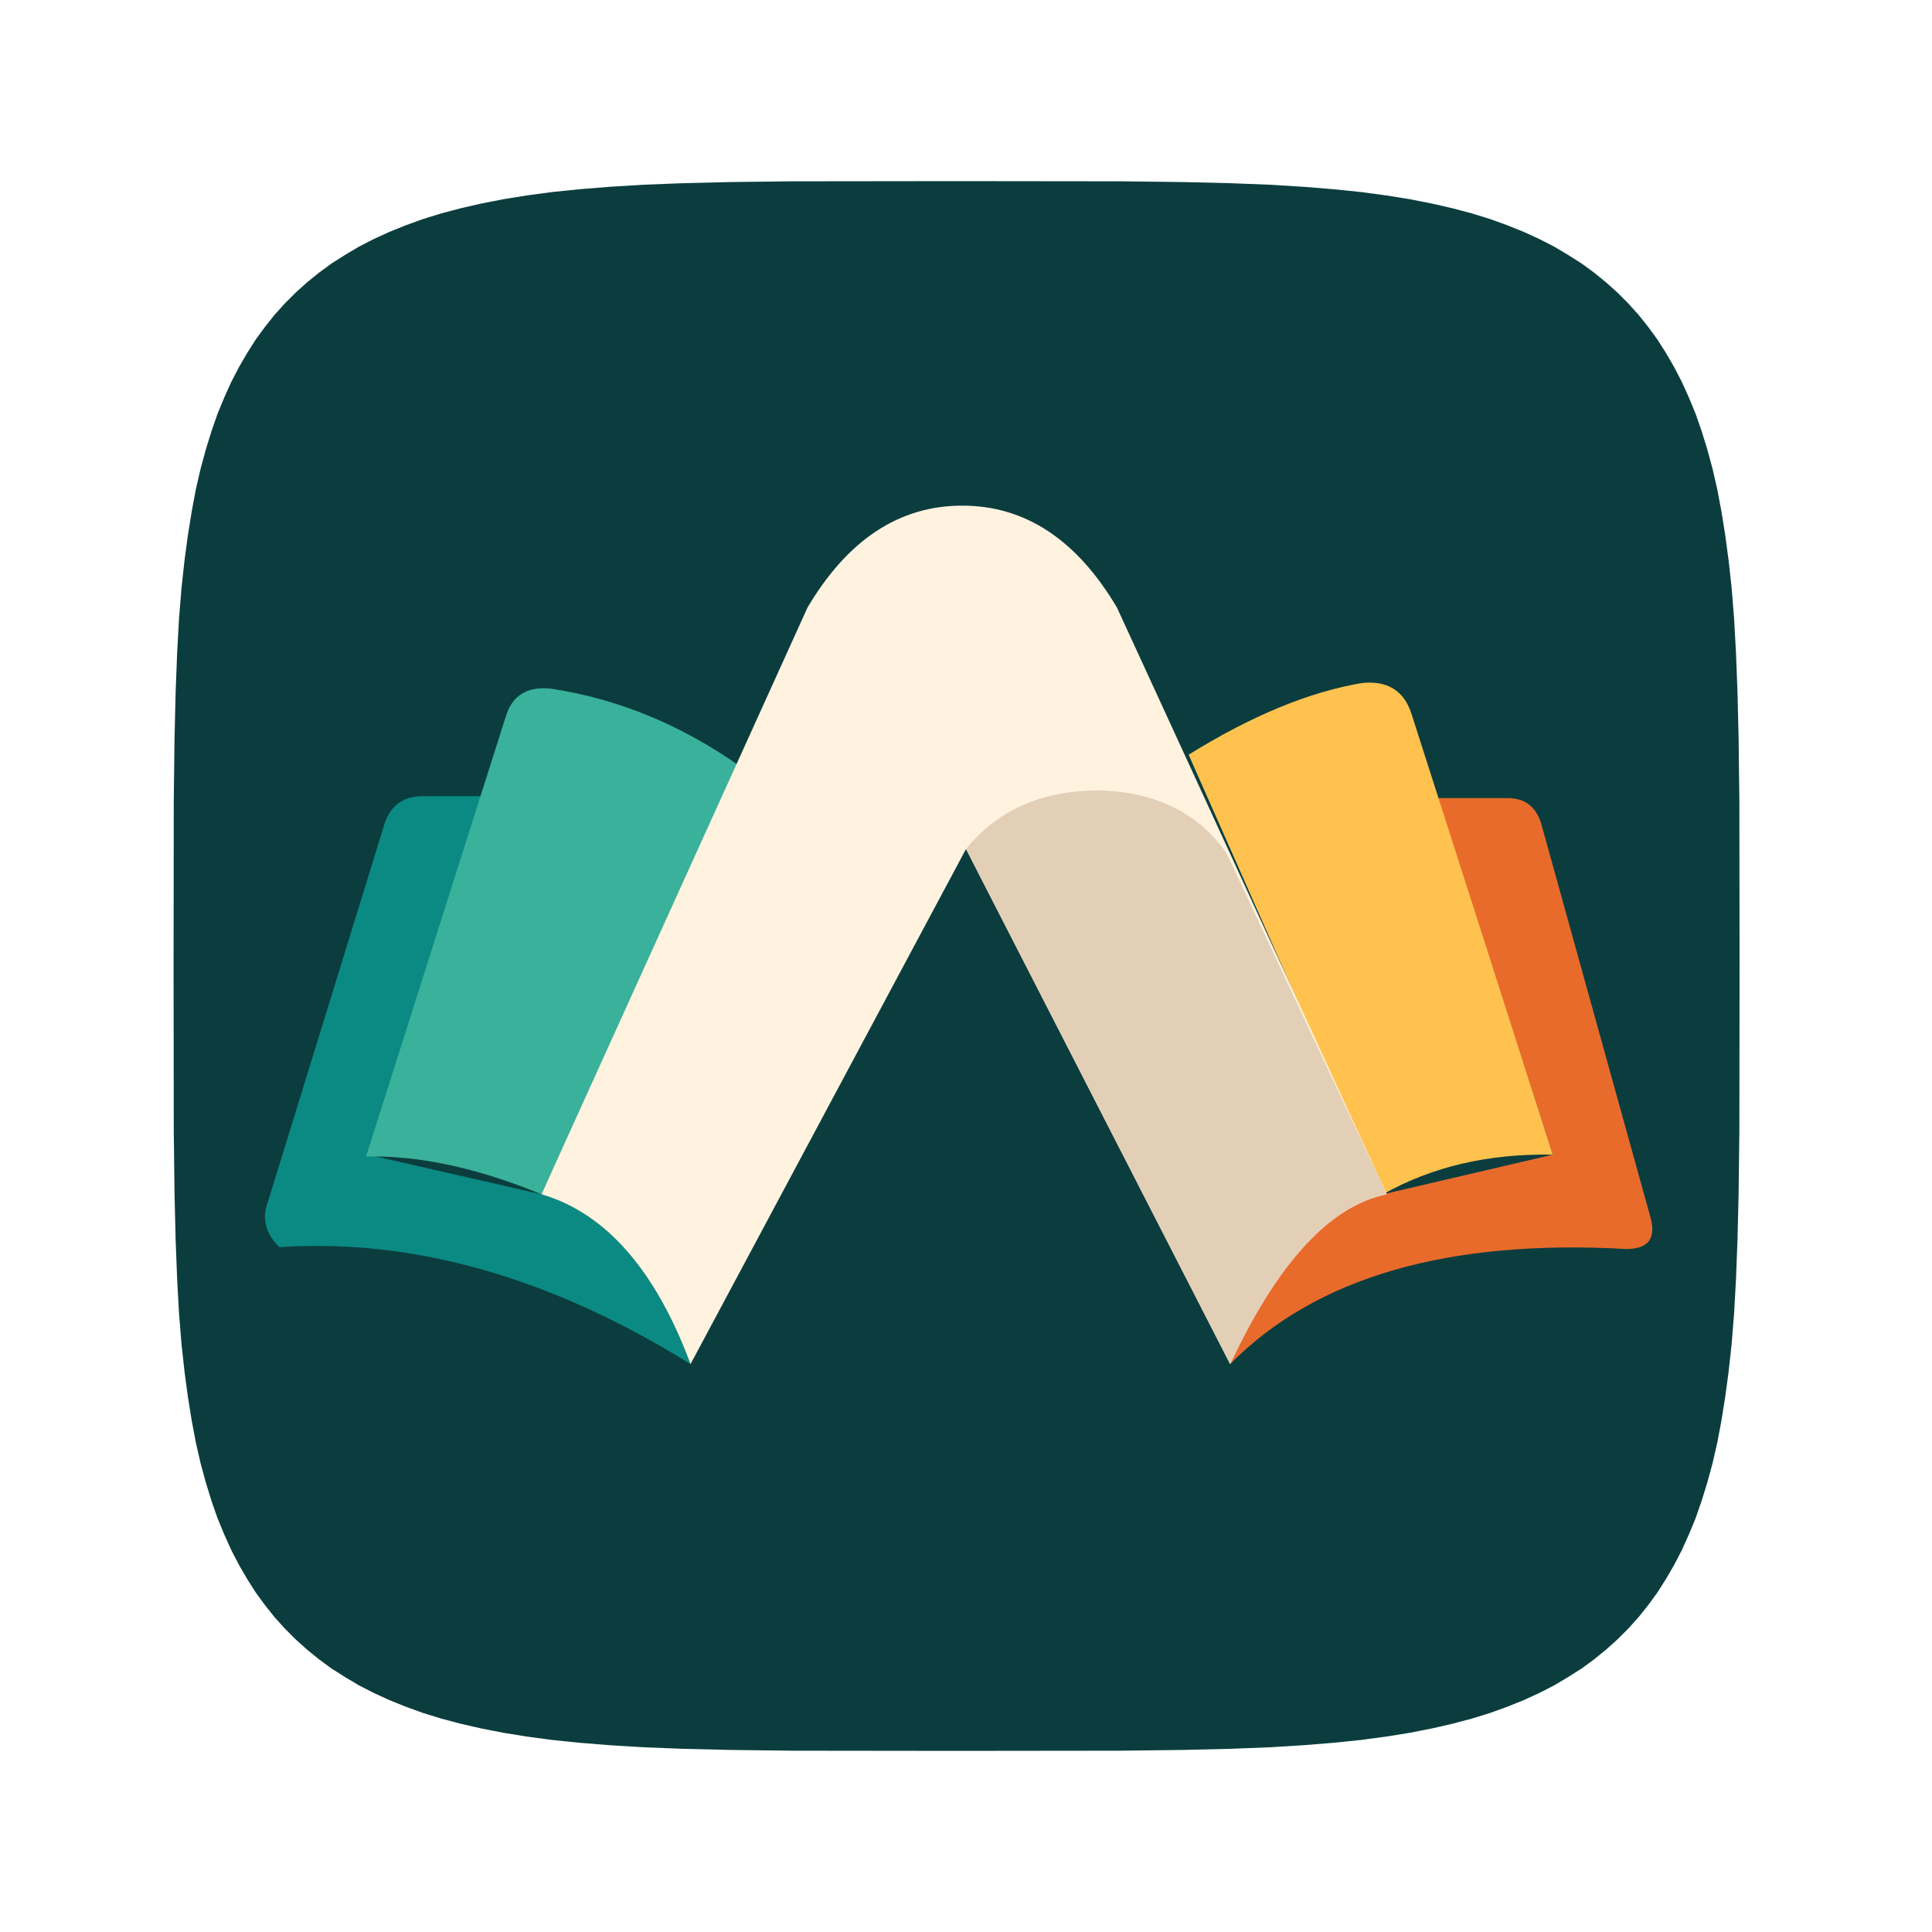
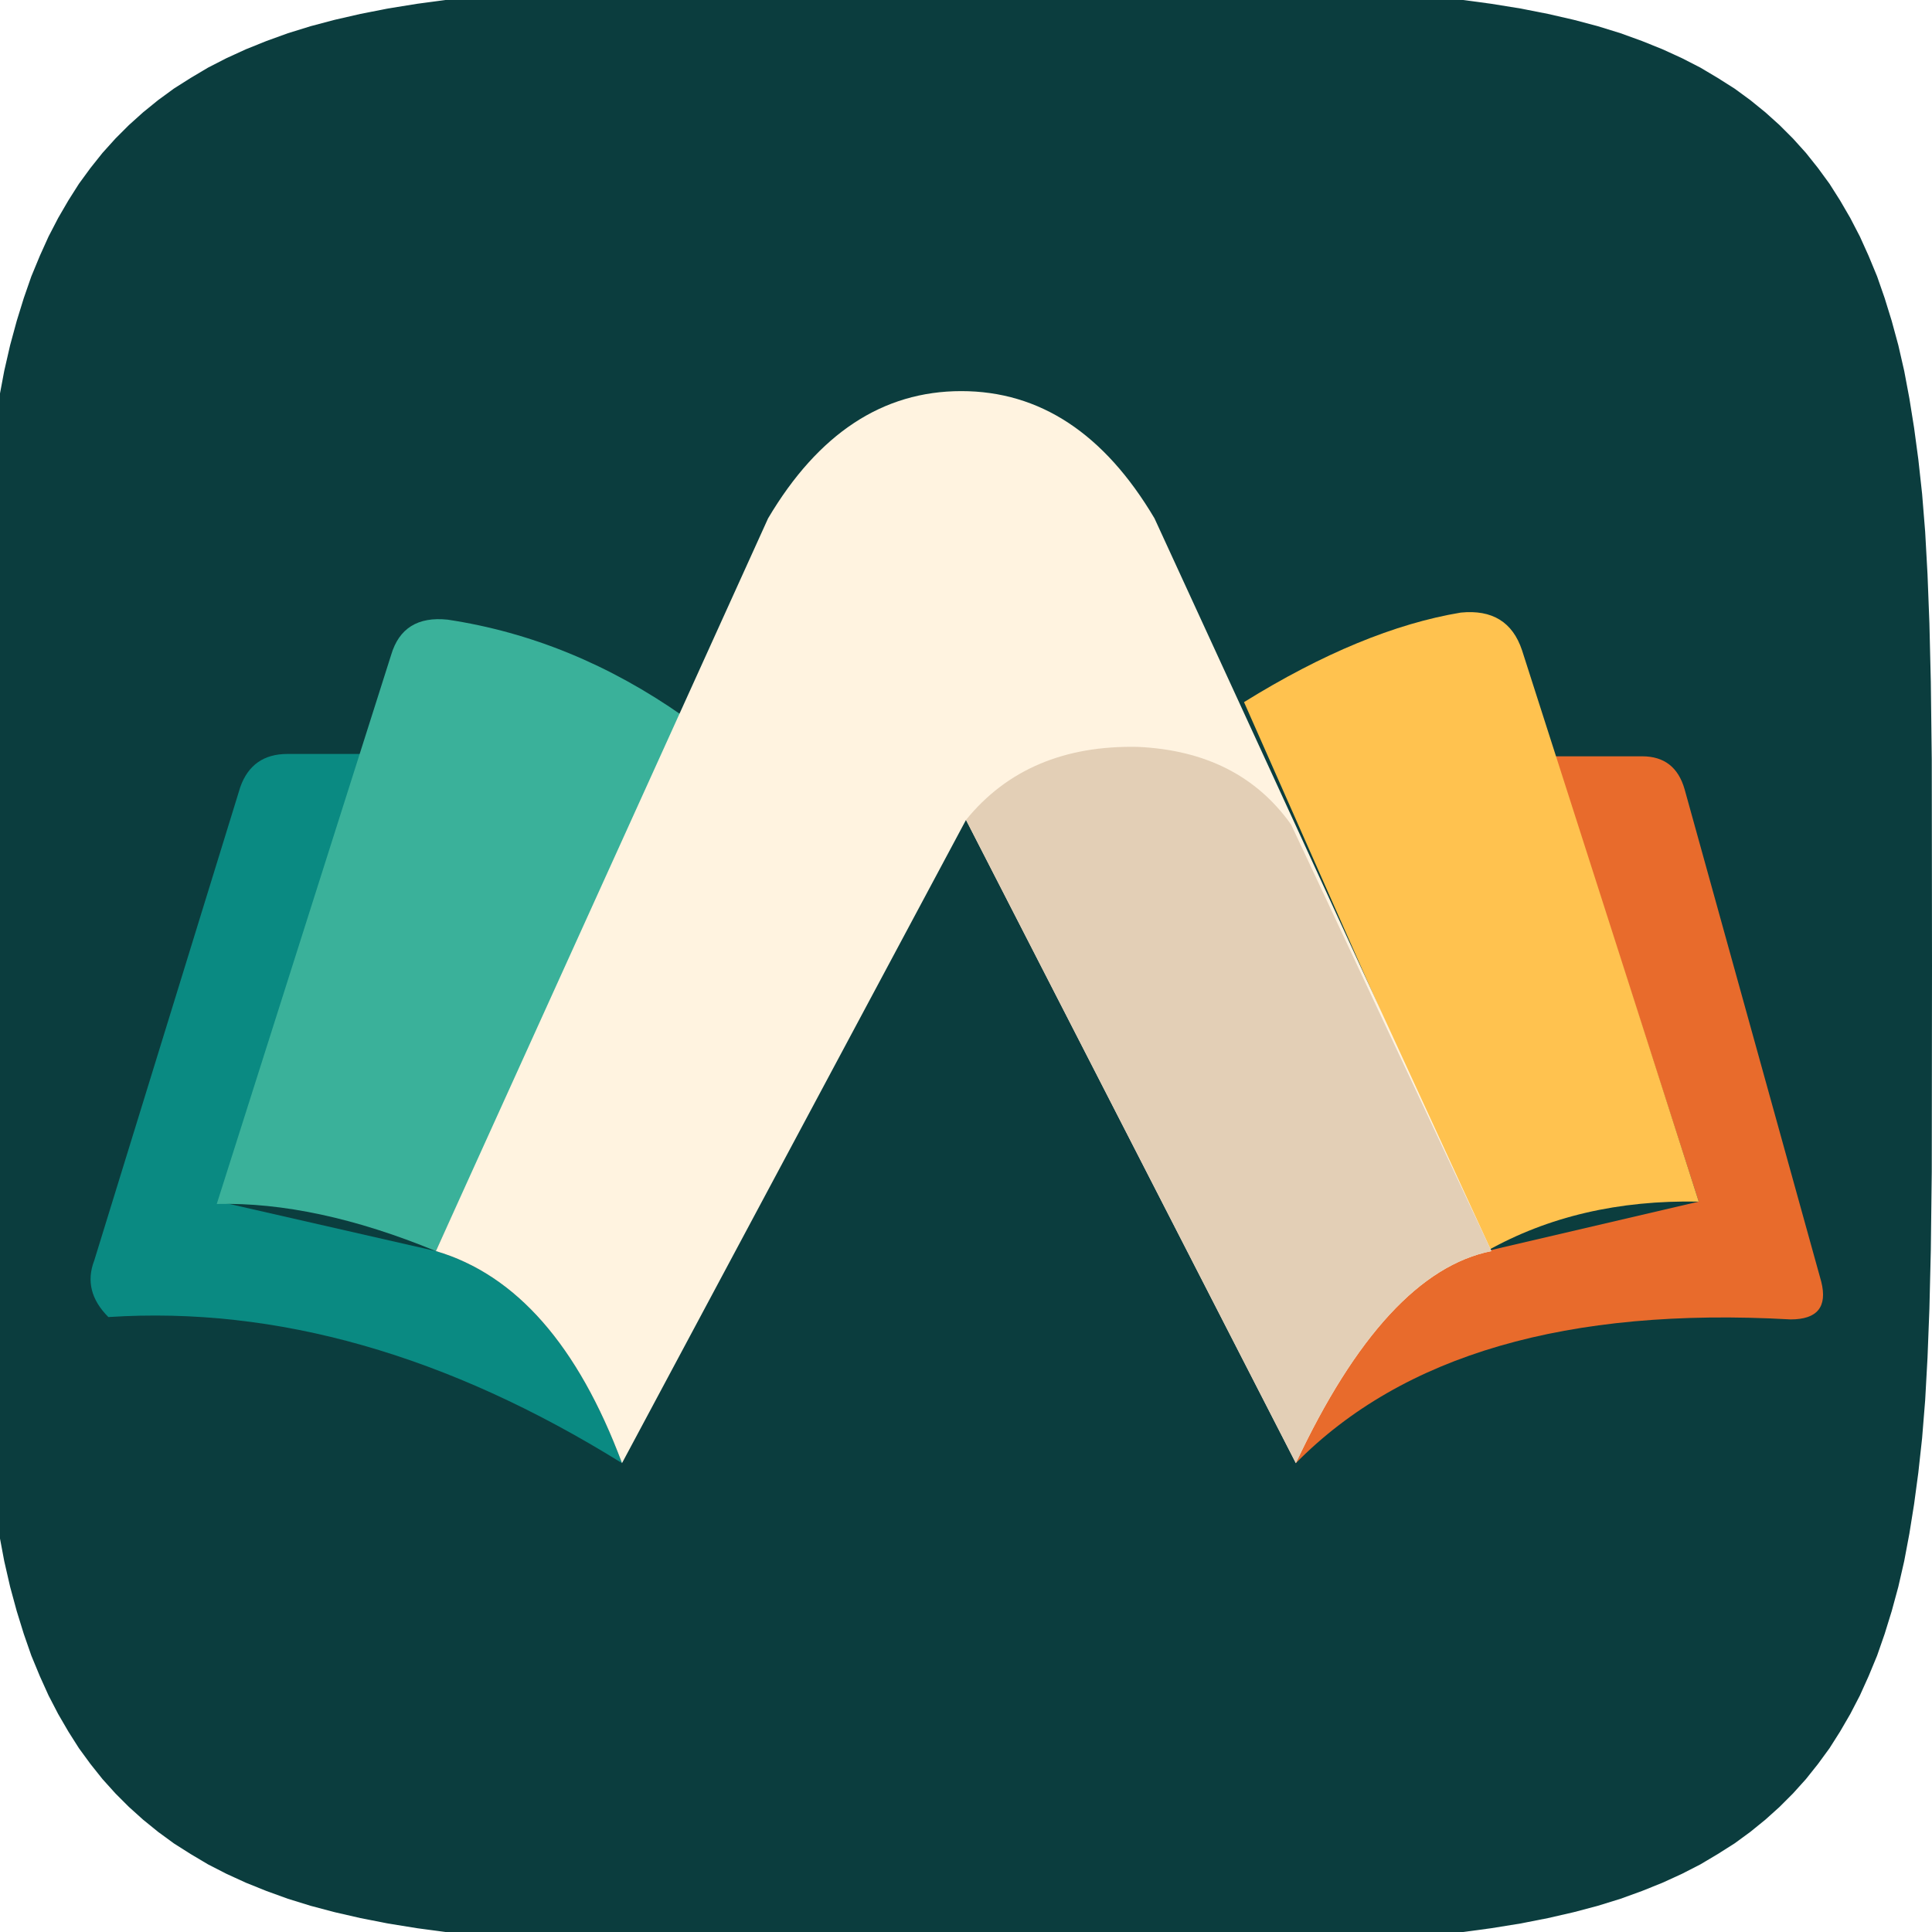
- <svg xmlns="http://www.w3.org/2000/svg" viewBox="0 0 1024 1024" width="1024" height="1024" role="img" aria-label="AmazeCC">
+ <svg xmlns="http://www.w3.org/2000/svg" viewBox="102 102 820 820" width="820" height="820" role="img" aria-label="AmazeCC">
  <path d="M922.0,512.0 L921.9,599.4 L921.5,632.6 L920.9,657.5 L920.1,678.2 L919.1,696.3 L917.8,712.4 L916.2,727.0 L914.4,740.4 L912.4,752.9 L910.2,764.6 L907.7,775.5 L904.9,785.8 L901.9,795.5 L898.7,804.7 L895.1,813.4 L891.4,821.6 L887.3,829.5 L883.0,836.9 L878.5,844.0 L873.6,850.7 L868.5,857.1 L863.0,863.2 L857.3,868.9 L851.3,874.3 L844.9,879.5 L838.2,884.4 L831.1,888.9 L823.7,893.3 L815.9,897.3 L807.6,901.1 L798.9,904.6 L789.8,907.9 L780.1,910.9 L769.9,913.6 L759.0,916.1 L747.3,918.4 L734.9,920.4 L721.5,922.2 L706.9,923.7 L690.8,925.0 L672.8,926.1 L652.2,926.9 L627.3,927.5 L594.2,927.9 L507.0,928.0 L419.8,927.9 L386.7,927.5 L361.8,926.9 L341.2,926.1 L323.2,925.0 L307.1,923.7 L292.5,922.2 L279.1,920.4 L266.7,918.4 L255.0,916.1 L244.1,913.6 L233.9,910.9 L224.2,907.9 L215.1,904.6 L206.4,901.1 L198.1,897.3 L190.3,893.3 L182.9,888.9 L175.8,884.4 L169.1,879.5 L162.7,874.3 L156.7,868.9 L151.0,863.2 L145.5,857.1 L140.4,850.7 L135.5,844.0 L131.0,836.9 L126.7,829.5 L122.6,821.6 L118.9,813.4 L115.3,804.7 L112.1,795.5 L109.1,785.8 L106.3,775.5 L103.8,764.6 L101.6,752.9 L99.6,740.4 L97.8,727.0 L96.2,712.4 L94.9,696.3 L93.9,678.2 L93.1,657.5 L92.5,632.6 L92.1,599.4 L92.0,512.0 L92.1,424.6 L92.5,391.4 L93.1,366.5 L93.9,345.8 L94.9,327.7 L96.2,311.6 L97.8,297.0 L99.6,283.6 L101.6,271.1 L103.8,259.4 L106.3,248.5 L109.1,238.2 L112.1,228.5 L115.3,219.3 L118.9,210.6 L122.6,202.4 L126.7,194.5 L131.0,187.1 L135.5,180.0 L140.4,173.3 L145.5,166.9 L151.0,160.8 L156.7,155.1 L162.7,149.7 L169.1,144.5 L175.8,139.6 L182.9,135.1 L190.3,130.7 L198.1,126.7 L206.4,122.9 L215.1,119.4 L224.2,116.1 L233.9,113.1 L244.1,110.4 L255.0,107.9 L266.7,105.6 L279.1,103.6 L292.5,101.8 L307.1,100.3 L323.2,99.0 L341.2,97.9 L361.8,97.1 L386.7,96.5 L419.8,96.1 L507.0,96.0 L594.2,96.1 L627.3,96.5 L652.2,97.1 L672.8,97.9 L690.8,99.0 L706.9,100.3 L721.5,101.8 L734.9,103.6 L747.3,105.6 L759.0,107.9 L769.9,110.4 L780.1,113.1 L789.8,116.1 L798.9,119.4 L807.6,122.9 L815.9,126.7 L823.7,130.7 L831.1,135.1 L838.2,139.6 L844.9,144.5 L851.3,149.7 L857.3,155.1 L863.0,160.8 L868.5,166.9 L873.6,173.3 L878.5,180.0 L883.0,187.1 L887.3,194.5 L891.4,202.4 L895.1,210.6 L898.7,219.3 L901.9,228.5 L904.9,238.2 L907.7,248.5 L910.2,259.4 L912.4,271.1 L914.4,283.6 L916.2,297.0 L917.8,311.6 L919.1,327.7 L920.1,345.8 L920.9,366.5 L921.5,391.4 L921.9,424.6 Z" fill="#0B3D3E" />
  <path d="M148,661 Q137,650 142,637 L204,436 Q209,422 224,422 L256,422 L195,612 L287,633 Q338,648 366,723 Q255,654 148,661 Z" fill="#0A8A82" />
  <path d="M762,423 L799,423 Q813,423 817,437 L875,646 Q879,662 862,662 Q720,654 652,723 Q684,646 733,633 L823,612 Z" fill="#E86B2C" />
  <path d="M194,613 L268,380 Q273,363 292,365 Q345,373 392,406 L287,633 Q236,612 194,613 Z" fill="#3AB19A" />
  <path d="M630,400 Q680,369 722,362 Q742,360 748,378 L823,612 Q772,611 733,633 Z" fill="#FFC24F" />
  <path d="M287,633 L428,322 Q460,268 510,268 Q560,268 592,322 L735,633 Q690,642 652,723 L512,450 L366,723 Q338,648 287,633 Z" fill="#FFF3E0" />
  <path d="M512,450 Q538,418 585,419 Q628,421 650,452 L735,633 Q690,642 652,723 Z" fill="#E3CFB6" />
</svg>
